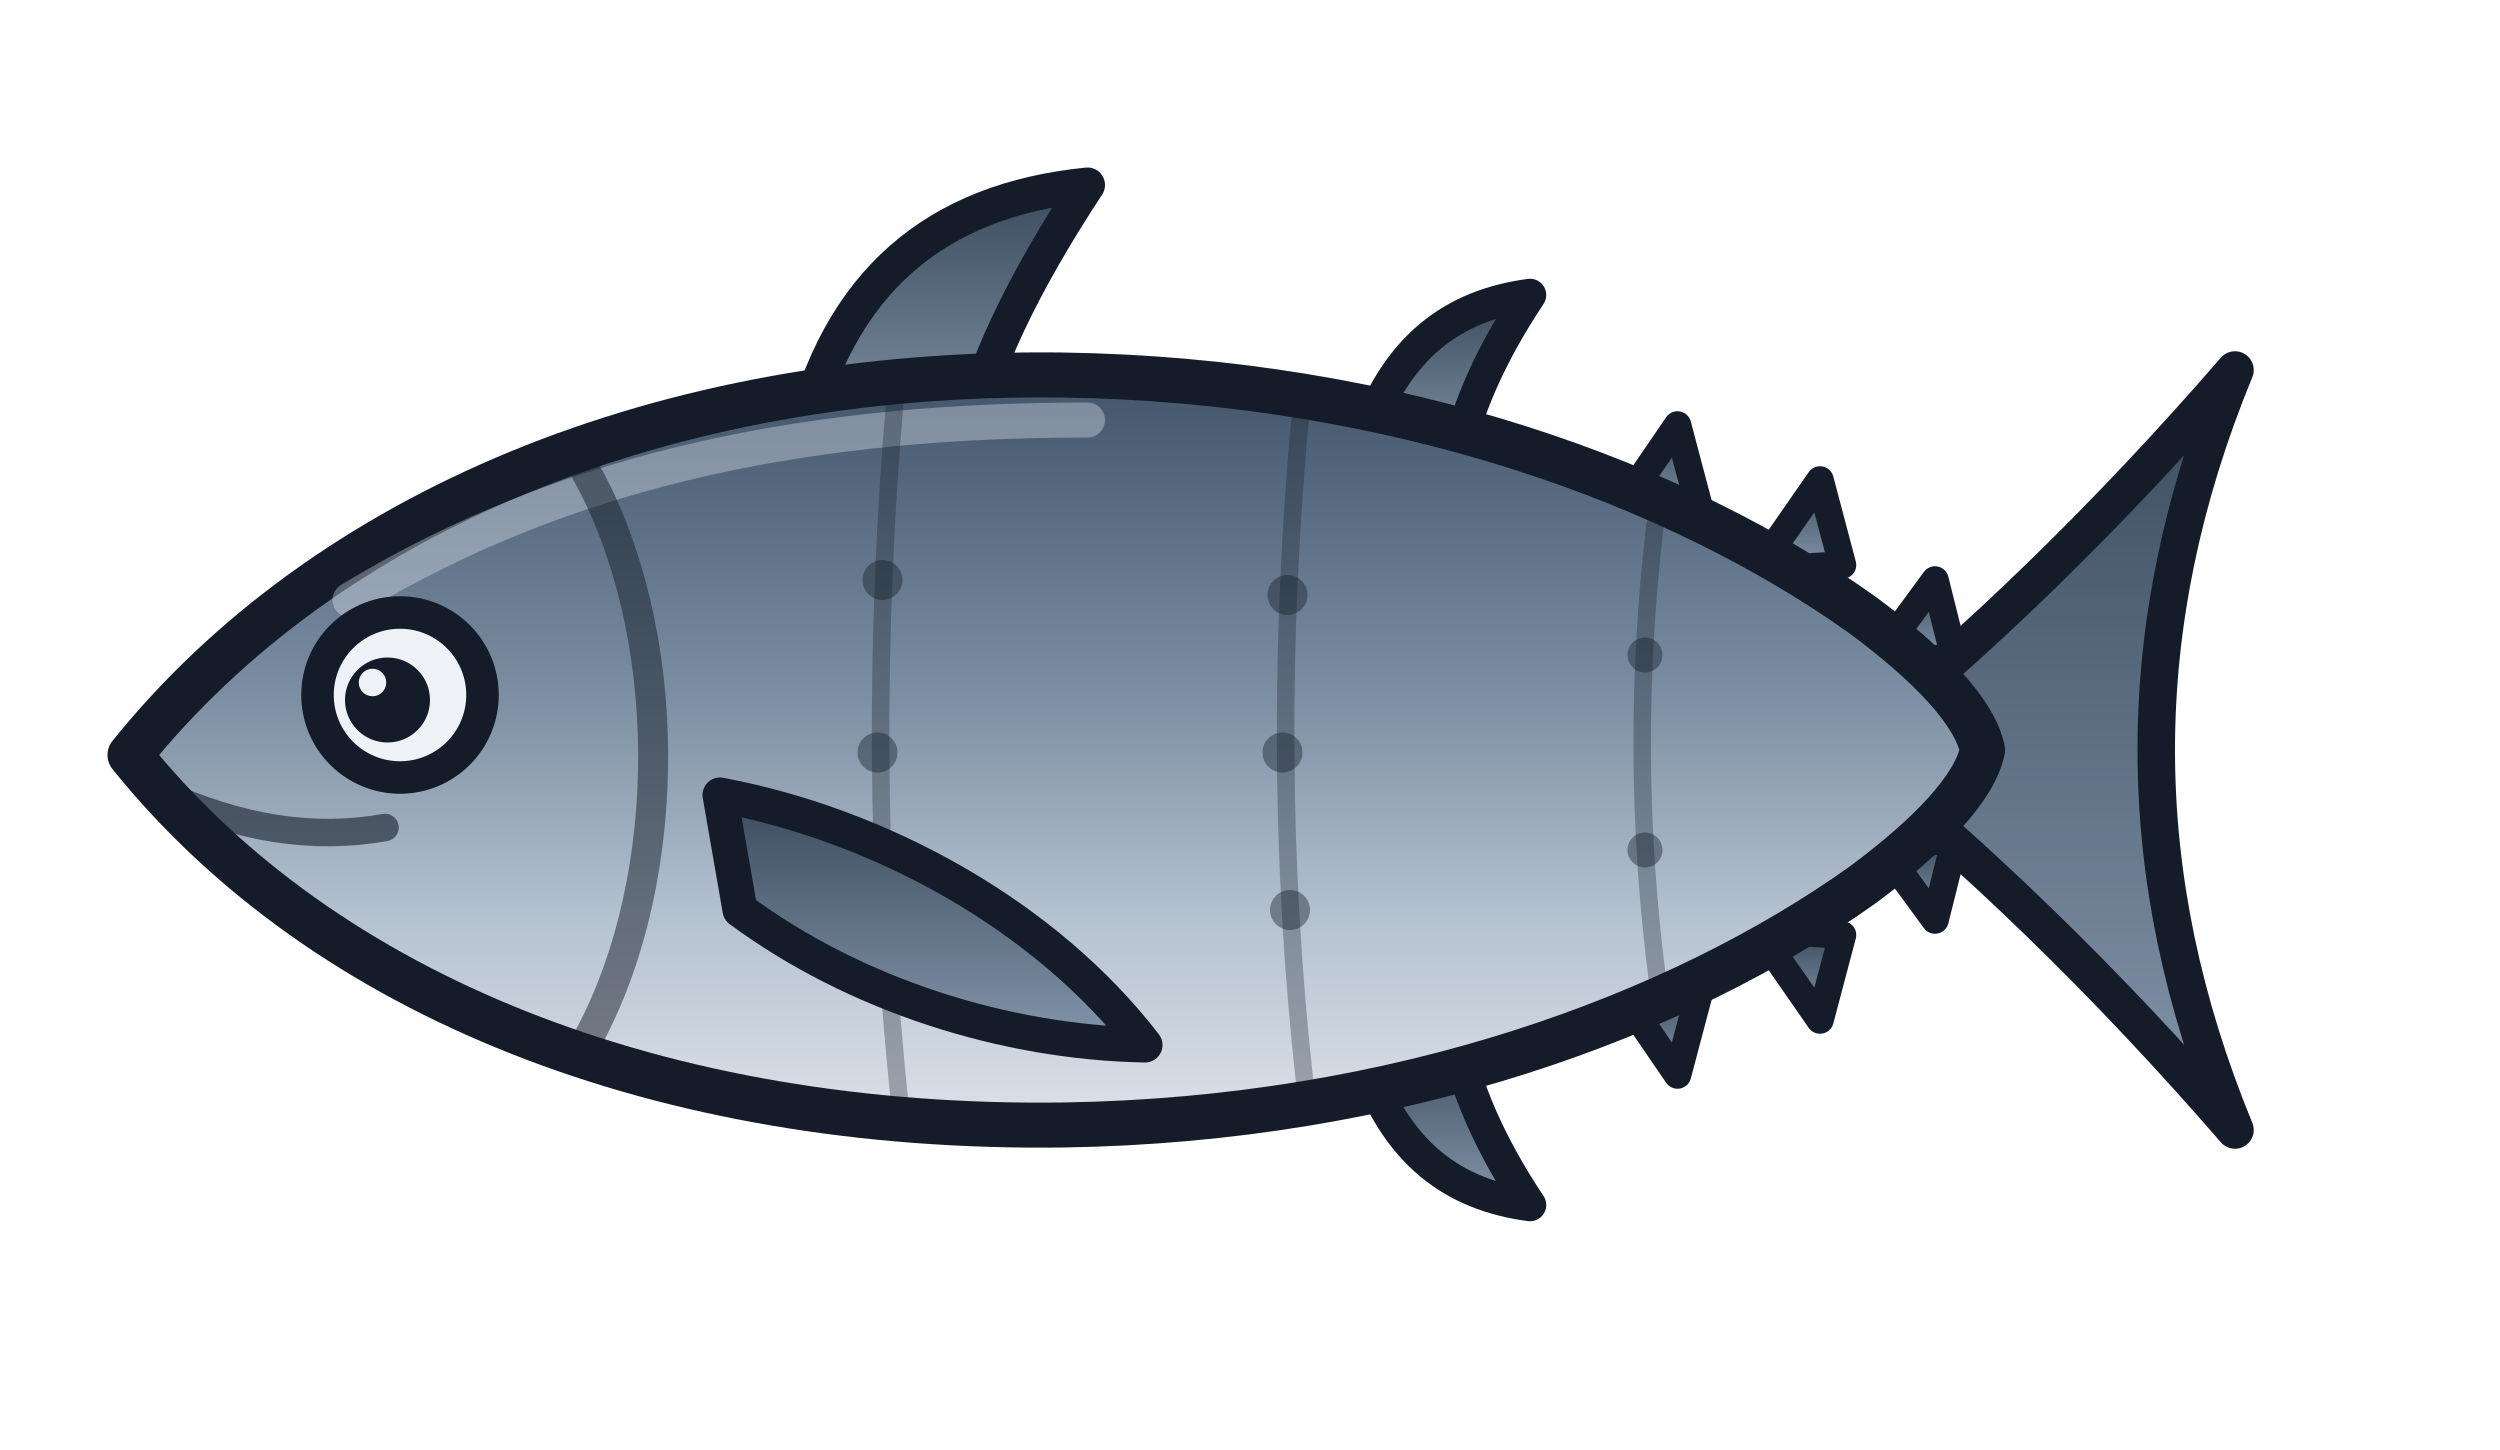
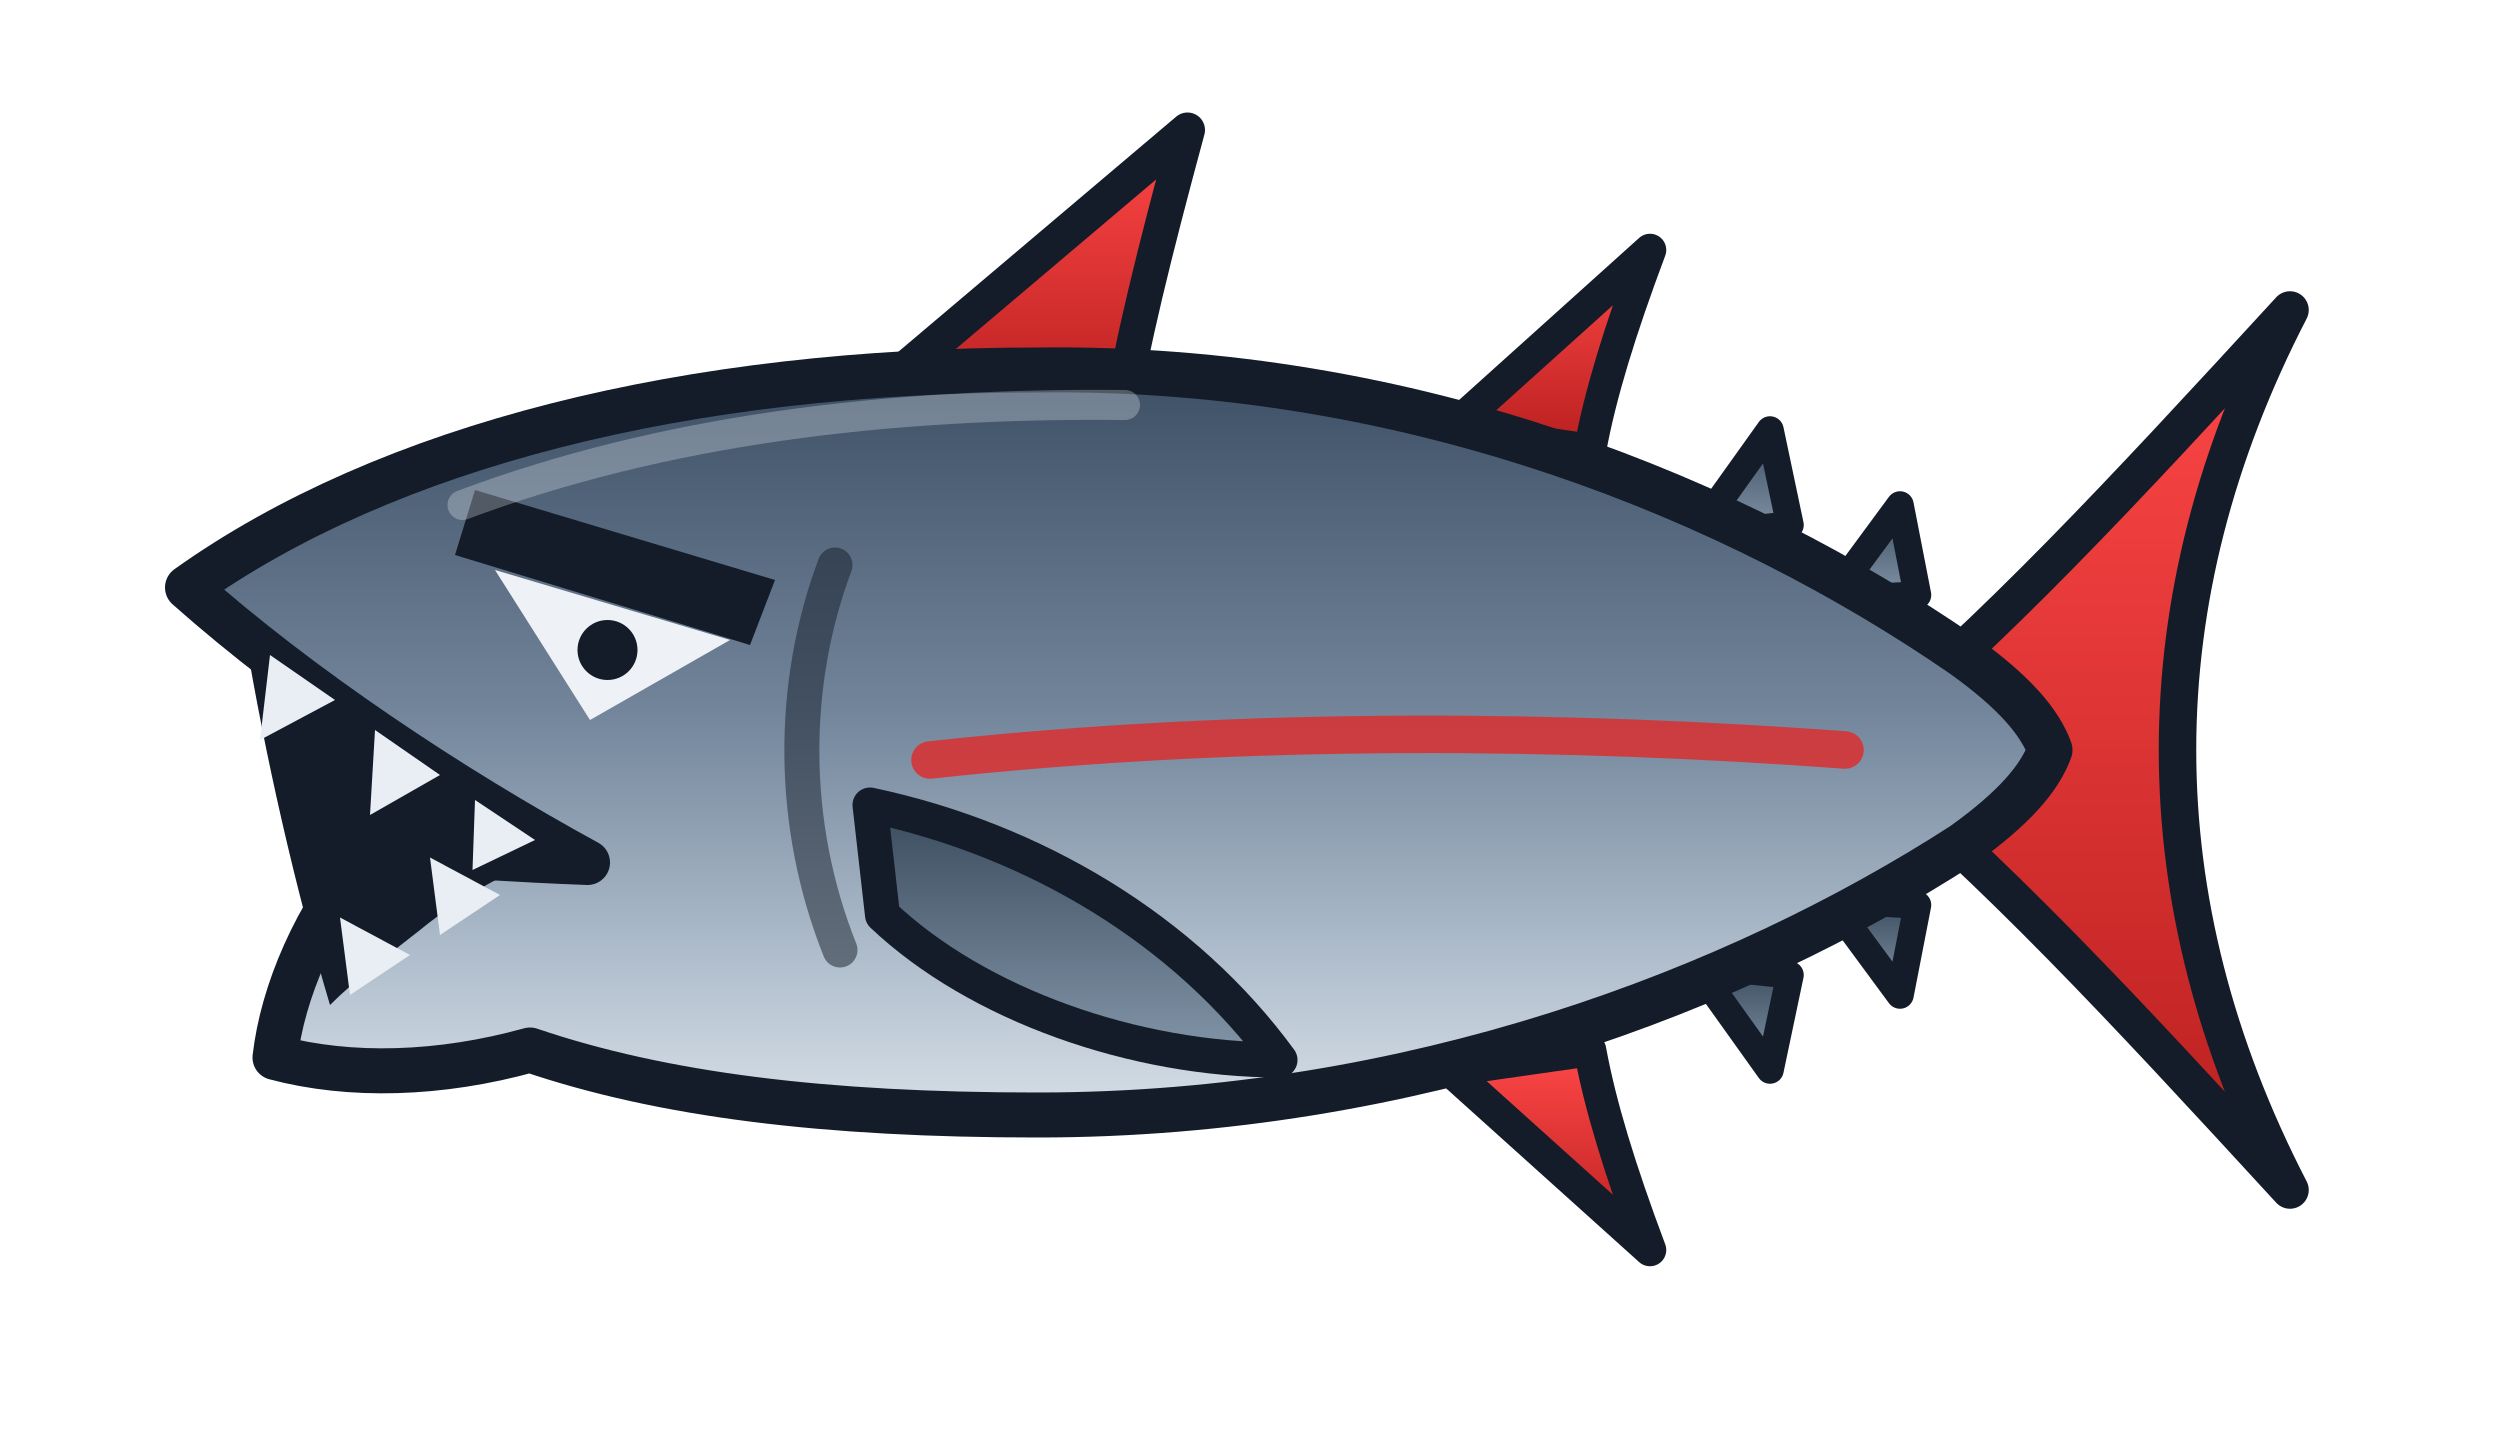
<svg xmlns="http://www.w3.org/2000/svg" viewBox="0 0 1000 580" width="1000" height="580">
  <defs>
    <linearGradient id="steel" x1="0" y1="0" x2="0" y2="1">
-       <stop offset="0" stop-color="#42546a" />
-       <stop offset="0.42" stop-color="#7b8da1" />
-       <stop offset="0.72" stop-color="#b4c1cf" />
-       <stop offset="1" stop-color="#dbe3ea" />
+       <stop offset="0" stop-color="#3d4f64" />
+       <stop offset="0.45" stop-color="#71849a" />
+       <stop offset="0.78" stop-color="#aebccb" />
+       <stop offset="1" stop-color="#d6dfe7" />
+     </linearGradient>
+     <linearGradient id="teamRed" x1="0" y1="0" x2="0" y2="1">
+       <stop offset="0" stop-color="#ff4747" />
+       <stop offset="1" stop-color="#b81f1f" />
    </linearGradient>
    <linearGradient id="steelFin" x1="0" y1="0" x2="0" y2="1">
      <stop offset="0" stop-color="#3a4b5e" />
      <stop offset="1" stop-color="#8496a9" />
    </linearGradient>
  </defs>
-   <path d="M 738 300            C 790 258, 842 208, 894 148            C 852 250, 852 350, 894 452            C 842 392, 790 342, 738 300 Z" fill="url(#steelFin)" stroke="#131c28" stroke-width="15" stroke-linejoin="round" />
-   <path d="M 320 178            C 335 112, 375 80, 435 74            C 410 112, 392 148, 386 180 Z" fill="url(#steelFin)" stroke="#131c28" stroke-width="14" stroke-linejoin="round" />
-   <path d="M 545 178            C 558 138, 582 122, 612 118            C 596 142, 586 165, 582 186 Z" fill="url(#steelFin)" stroke="#131c28" stroke-width="13" stroke-linejoin="round" />
-   <path d="M 545 422            C 558 462, 582 478, 612 482            C 596 458, 586 435, 582 414 Z" fill="url(#steelFin)" stroke="#131c28" stroke-width="13" stroke-linejoin="round" />
+   <path d="M 740 300            C 798 252, 848 198, 916 124            C 856 240, 856 360, 916 476            C 848 402, 798 348, 740 300 Z" fill="url(#teamRed)" stroke="#131c28" stroke-width="15" stroke-linejoin="round" />
+   <path d="M 345 162            L 475 52            C 462 100, 452 140, 448 168 Z" fill="url(#teamRed)" stroke="#131c28" stroke-width="14" stroke-linejoin="round" />
+   <path d="M 580 172            L 660 100            C 648 132, 640 158, 636 180 Z" fill="url(#teamRed)" stroke="#131c28" stroke-width="13" stroke-linejoin="round" />
+   <path d="M 580 428            L 660 500            C 648 468, 640 442, 636 420 Z" fill="url(#teamRed)" stroke="#131c28" stroke-width="13" stroke-linejoin="round" />
  <g fill="url(#steelFin)" stroke="#131c28" stroke-width="11" stroke-linejoin="round">
-     <path d="M 645 208 L 671 170 L 680 204 Z" />
-     <path d="M 703 228 L 728 192 L 737 226 Z" />
-     <path d="M 752 262 L 774 232 L 782 264 Z" />
-     <path d="M 645 392 L 671 430 L 680 396 Z" />
-     <path d="M 703 372 L 728 408 L 737 374 Z" />
-     <path d="M 752 338 L 774 368 L 782 336 Z" />
+     <path d="M 678 214 L 708 172 L 716 210 Z" />
+     <path d="M 732 240 L 760 202 L 767 238 Z" />
+     <path d="M 678 386 L 708 428 L 716 390 Z" />
+     <path d="M 732 360 L 760 398 L 767 362 Z" />
  </g>
-   <path d="M 52 302            C 130 205, 265 148, 425 150            C 560 152, 672 194, 745 246            C 772 266, 790 285, 793 300            C 790 315, 772 334, 745 354            C 672 406, 560 448, 425 450            C 265 452, 130 399, 52 302 Z" fill="url(#steel)" stroke="#131c28" stroke-width="18" stroke-linejoin="round" />
-   <path d="M 140 240 C 230 185, 330 168, 435 168" fill="none" stroke="#e9eff5" stroke-width="14" opacity="0.35" stroke-linecap="round" />
-   <g fill="none" stroke="#131c28" stroke-width="7" opacity="0.32" stroke-linecap="round">
-     <path d="M 358 160 C 350 252, 350 350, 360 442" />
-     <path d="M 520 168 C 512 255, 512 345, 522 434" />
-     <path d="M 662 210 C 655 270, 655 330, 663 392" />
+   <path d="M 75 235            C 155 178, 275 148, 415 148            C 565 146, 695 200, 785 262            C 806 277, 816 289, 820 300            C 816 311, 806 323, 785 338            C 695 396, 565 446, 415 446            C 330 446, 265 438, 212 420            C 176 430, 140 431, 110 423            C 113 397, 126 366, 148 340            C 178 342, 208 344, 235 345            C 180 315, 120 275, 75 235 Z" fill="url(#steel)" stroke="#131c28" stroke-width="18" stroke-linejoin="round" />
+   <path d="M 98 254            C 145 288, 190 318, 222 340            C 205 348, 185 358, 168 372            C 154 383, 142 392, 132 402            C 118 355, 106 302, 98 254 Z" fill="#131c28" />
+   <g fill="#e8eef4">
+     <path d="M 108 262 L 134 280 L 104 296 Z" />
+     <path d="M 150 292 L 176 310 L 148 326 Z" />
+     <path d="M 190 320 L 214 336 L 189 348 Z" />
+     <path d="M 140 398 L 164 382 L 136 367 Z" />
+     <path d="M 176 374 L 200 358 L 172 343 Z" />
  </g>
-   <g fill="#131c28" opacity="0.42">
-     <circle cx="353" cy="232" r="8" />
-     <circle cx="351" cy="301" r="8" />
-     <circle cx="354" cy="370" r="8" />
-     <circle cx="515" cy="238" r="8" />
-     <circle cx="513" cy="301" r="8" />
-     <circle cx="516" cy="364" r="8" />
-     <circle cx="658" cy="262" r="7" />
-     <circle cx="658" cy="340" r="7" />
-   </g>
-   <path d="M 234 188 C 270 252, 270 350, 236 414" fill="none" stroke="#131c28" stroke-width="12" opacity="0.5" stroke-linecap="round" />
-   <path d="M 62 316 C 96 332, 126 336, 154 331" fill="none" stroke="#131c28" stroke-width="11" opacity="0.6" stroke-linecap="round" />
-   <path d="M 288 318            C 352 330, 418 366, 458 418            C 402 417, 342 398, 296 364 Z" fill="url(#steelFin)" stroke="#131c28" stroke-width="14" stroke-linejoin="round" />
-   <circle cx="160" cy="278" r="33" fill="#eef2f6" stroke="#131c28" stroke-width="13" />
-   <circle cx="155" cy="280" r="17" fill="#131c28" />
-   <circle cx="149" cy="273" r="5.5" fill="#eef2f6" />
+   <path d="M 190 196 L 310 232 L 300 258 L 182 222 Z" fill="#131c28" />
+   <path d="M 198 228 L 292 256 L 236 288 Z" fill="#eef2f6" />
+   <circle cx="243" cy="260" r="12" fill="#131c28" />
+   <path d="M 334 226 C 316 274, 316 330, 336 380" fill="none" stroke="#131c28" stroke-width="14" opacity="0.5" stroke-linecap="round" />
+   <path d="M 185 202 C 265 172, 355 161, 450 162" fill="none" stroke="#e9eff5" stroke-width="12" opacity="0.3" stroke-linecap="round" />
+   <path d="M 372 304 C 500 290, 630 292, 738 300" fill="none" stroke="#d92f2f" stroke-width="15" opacity="0.85" stroke-linecap="round" />
+   <path d="M 348 322            C 414 336, 474 372, 512 424            C 454 424, 391 402, 353 366 Z" fill="url(#steelFin)" stroke="#131c28" stroke-width="14" stroke-linejoin="round" />
</svg>
